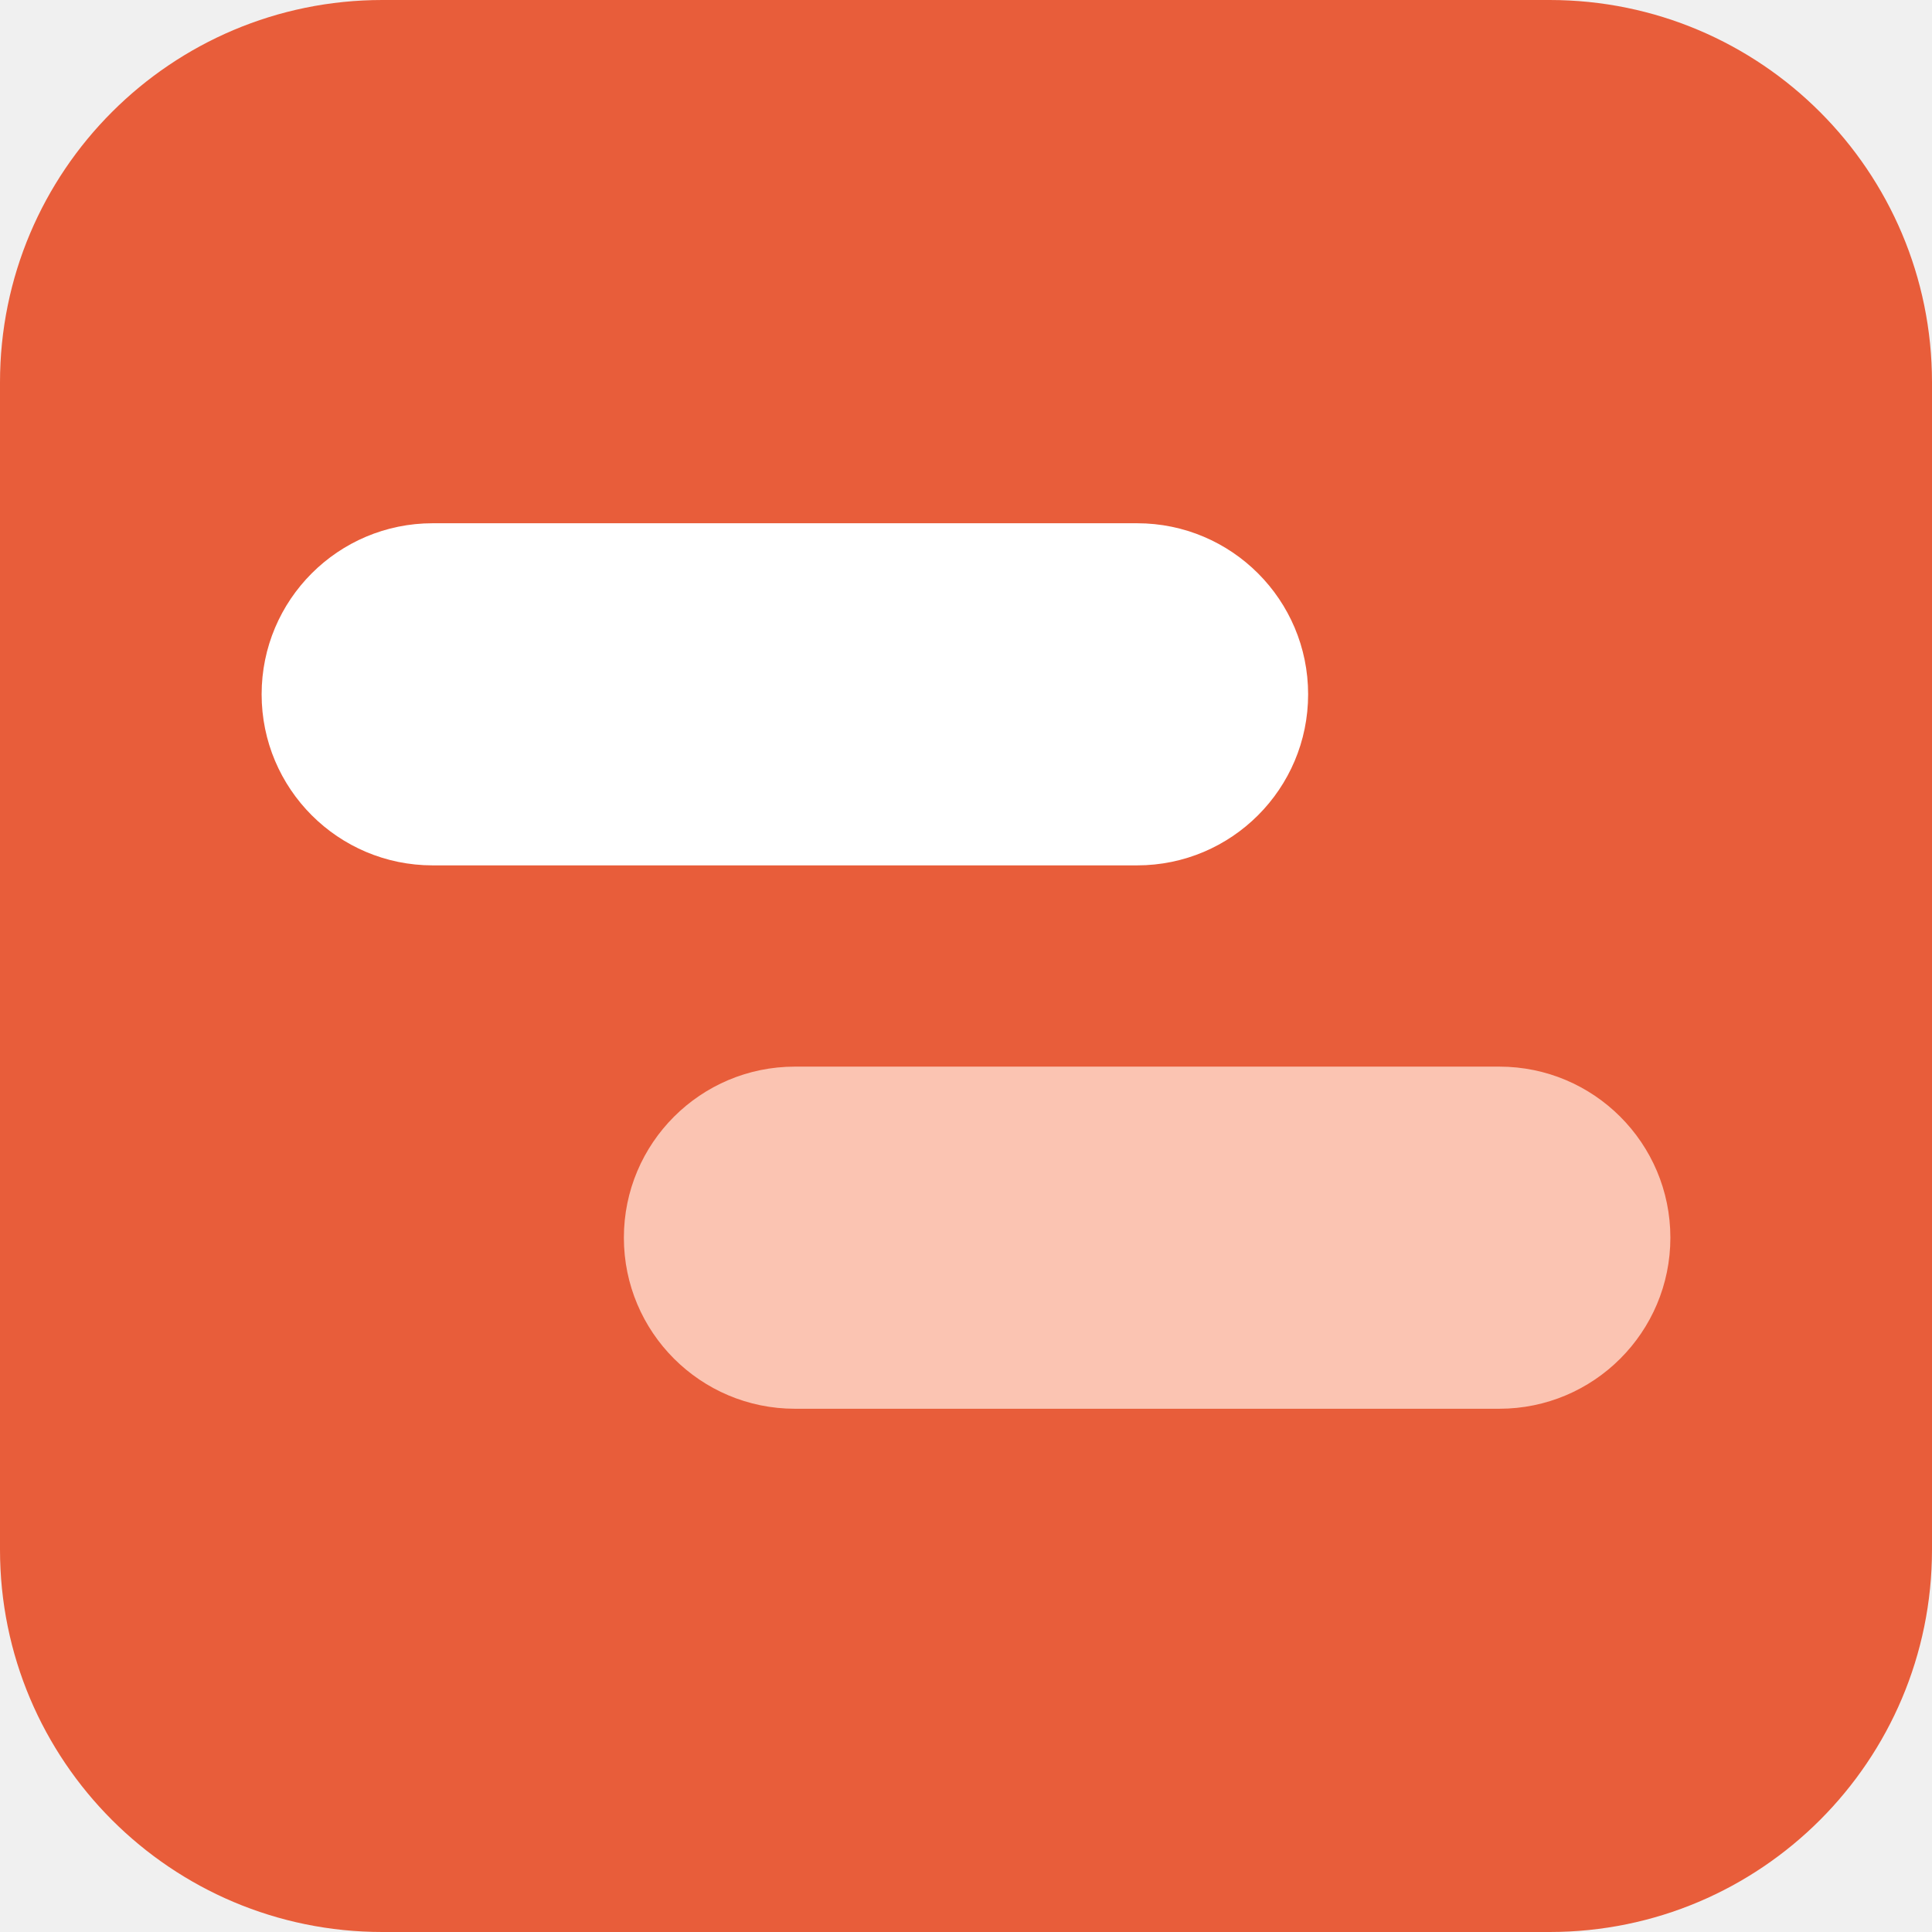
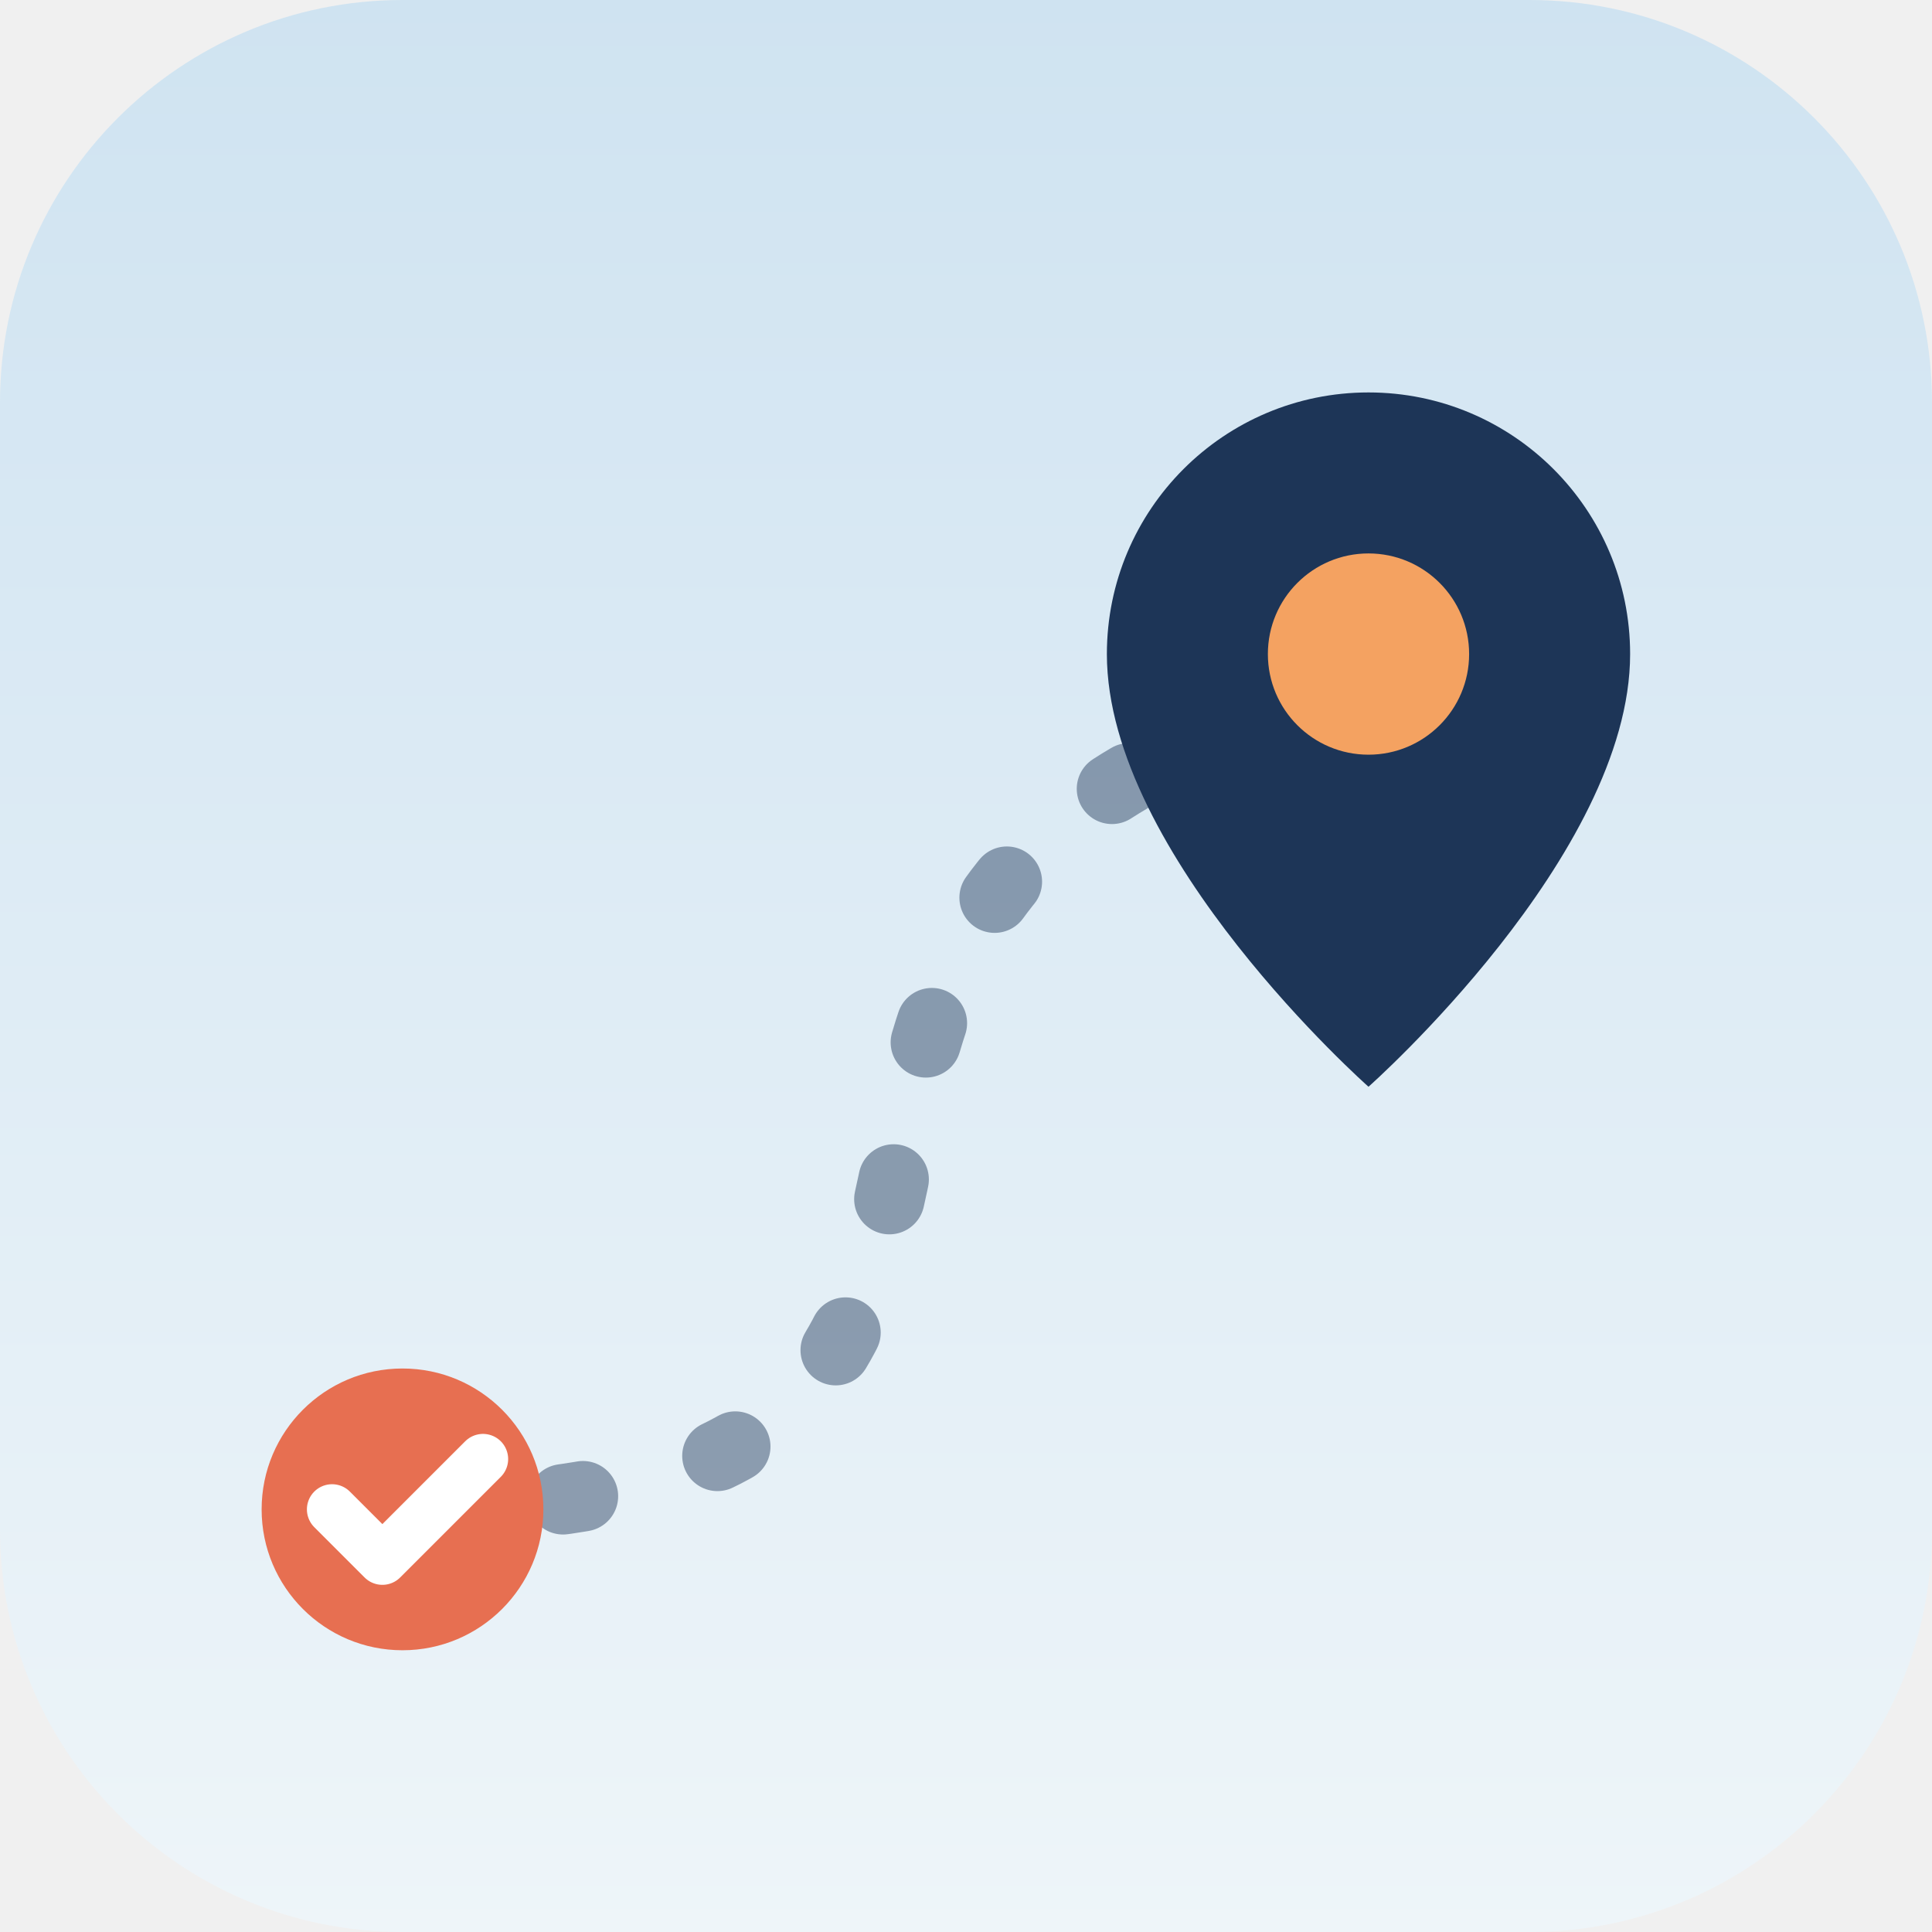
<svg xmlns="http://www.w3.org/2000/svg" viewBox="0 0 192 192">
-   <rect width="192" height="192" rx="38" fill="#e85d3a" />
-   <rect x="26" y="52" width="104" height="34" rx="17" fill="#ffffff" />
-   <rect x="62" y="106" width="104" height="34" rx="17" fill="#fbc4b2" />
+   <defs>
+     <linearGradient id="ciel" x1="0" y1="0" x2="0" y2="1">
+       <stop offset="0" stop-color="#cfe3f1" />
+       <stop offset="1" stop-color="#eef5f9" />
+     </linearGradient>
+   </defs>
+   <rect width="192" height="192" rx="40" fill="url(#ciel)" />
+   <path d="M40 150 C 120 150, 60 90, 130 70" fill="none" stroke="#1d3557" stroke-width="7" stroke-dasharray="2 14" stroke-linecap="round" opacity=".45" />
+   <circle cx="40" cy="150" r="14" fill="#e76f51" />
+   <path d="M33 150l5 5 10-10" fill="none" stroke="#fff" stroke-width="5" stroke-linecap="round" stroke-linejoin="round" />
+   <path d="M136 108s-26-23-26-43a26 26 0 0 1 52 0c0 20-26 43-26 43z" fill="#1d3557" />
+   <circle cx="136" cy="65" r="10" fill="#f4a261" />
</svg>
